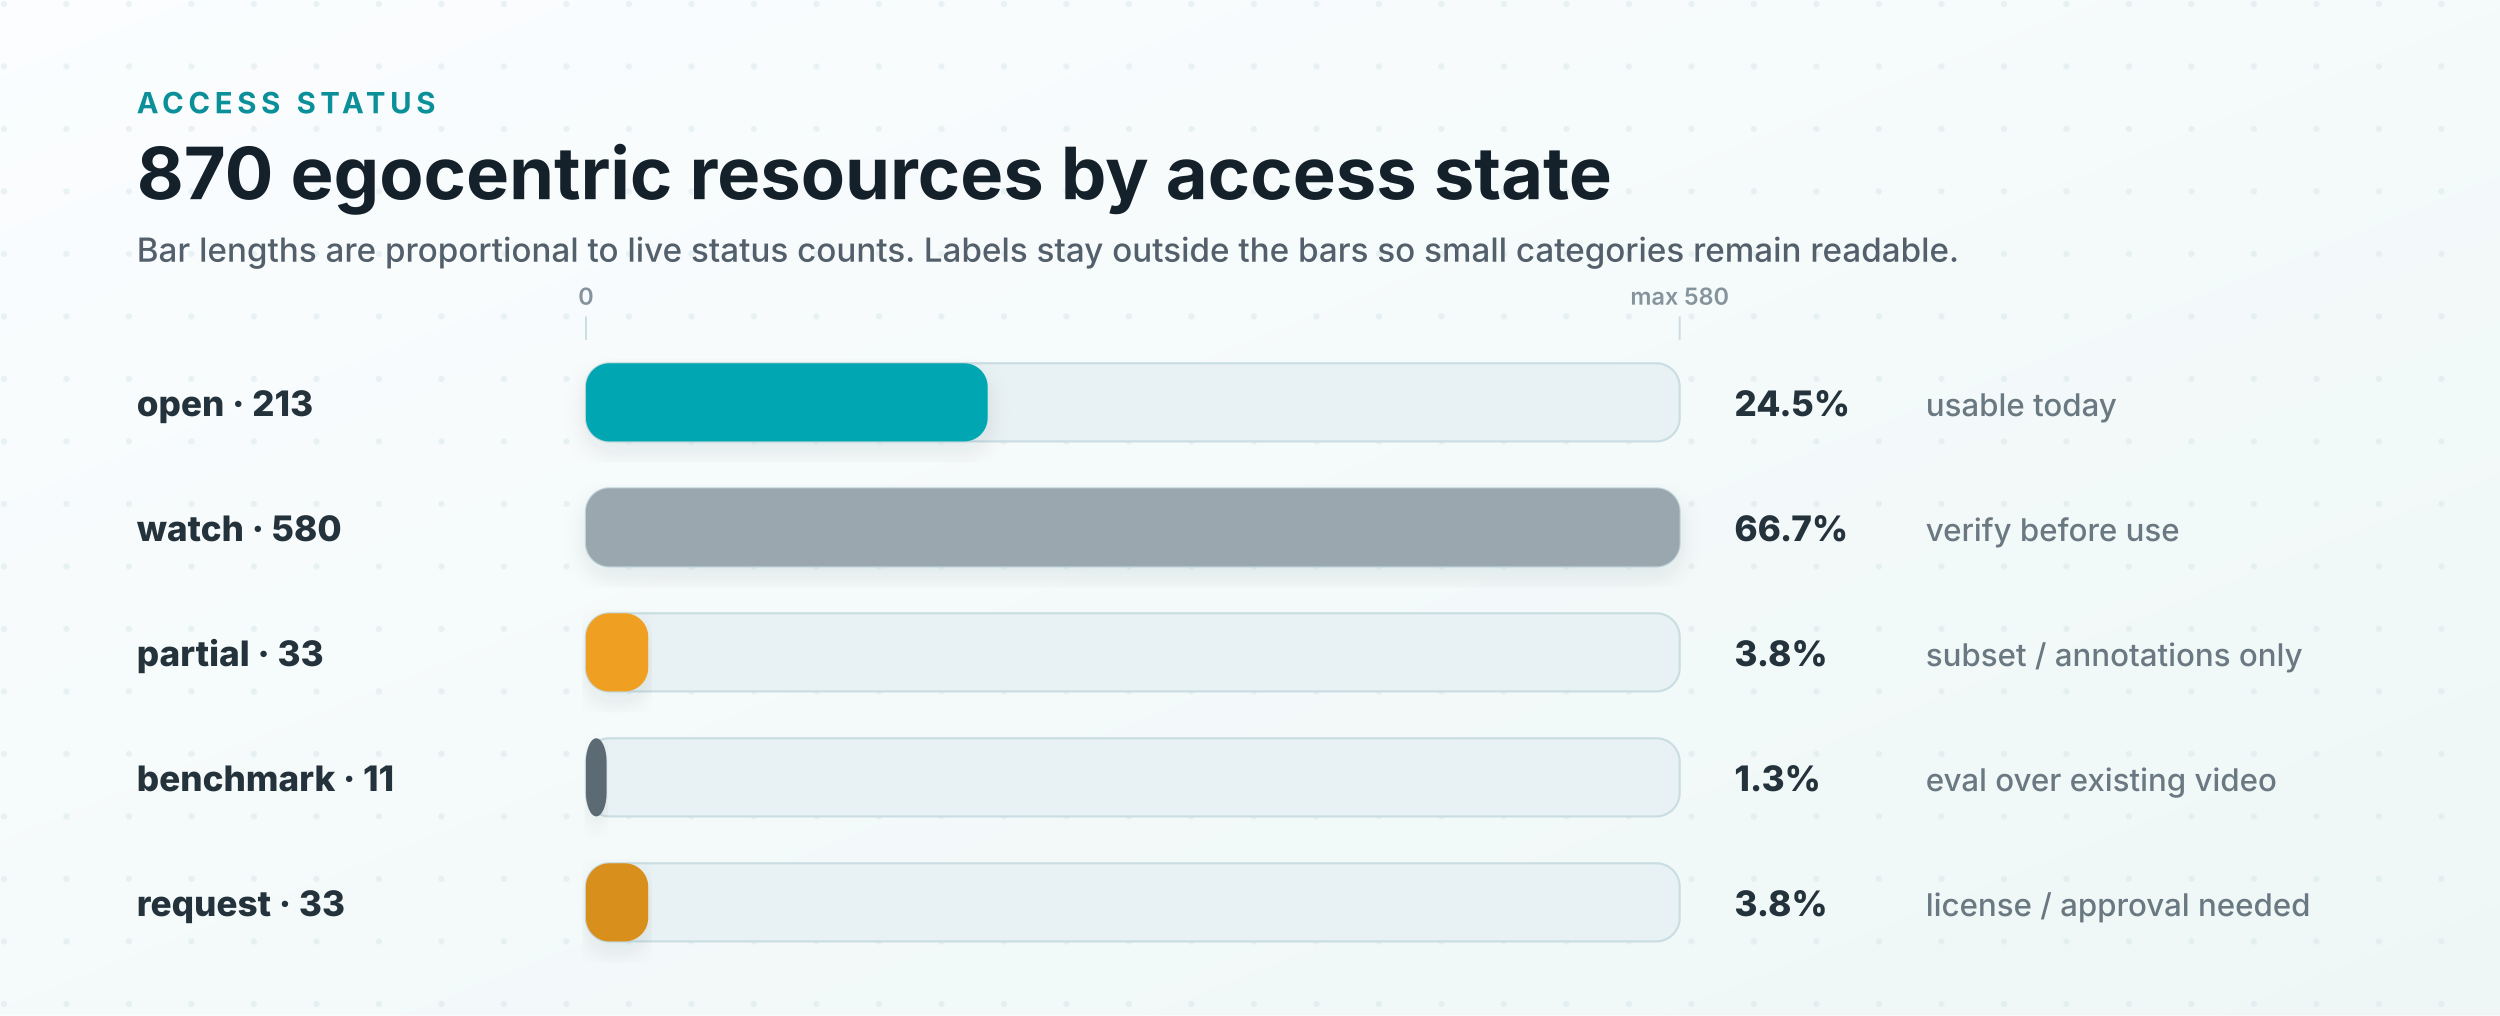
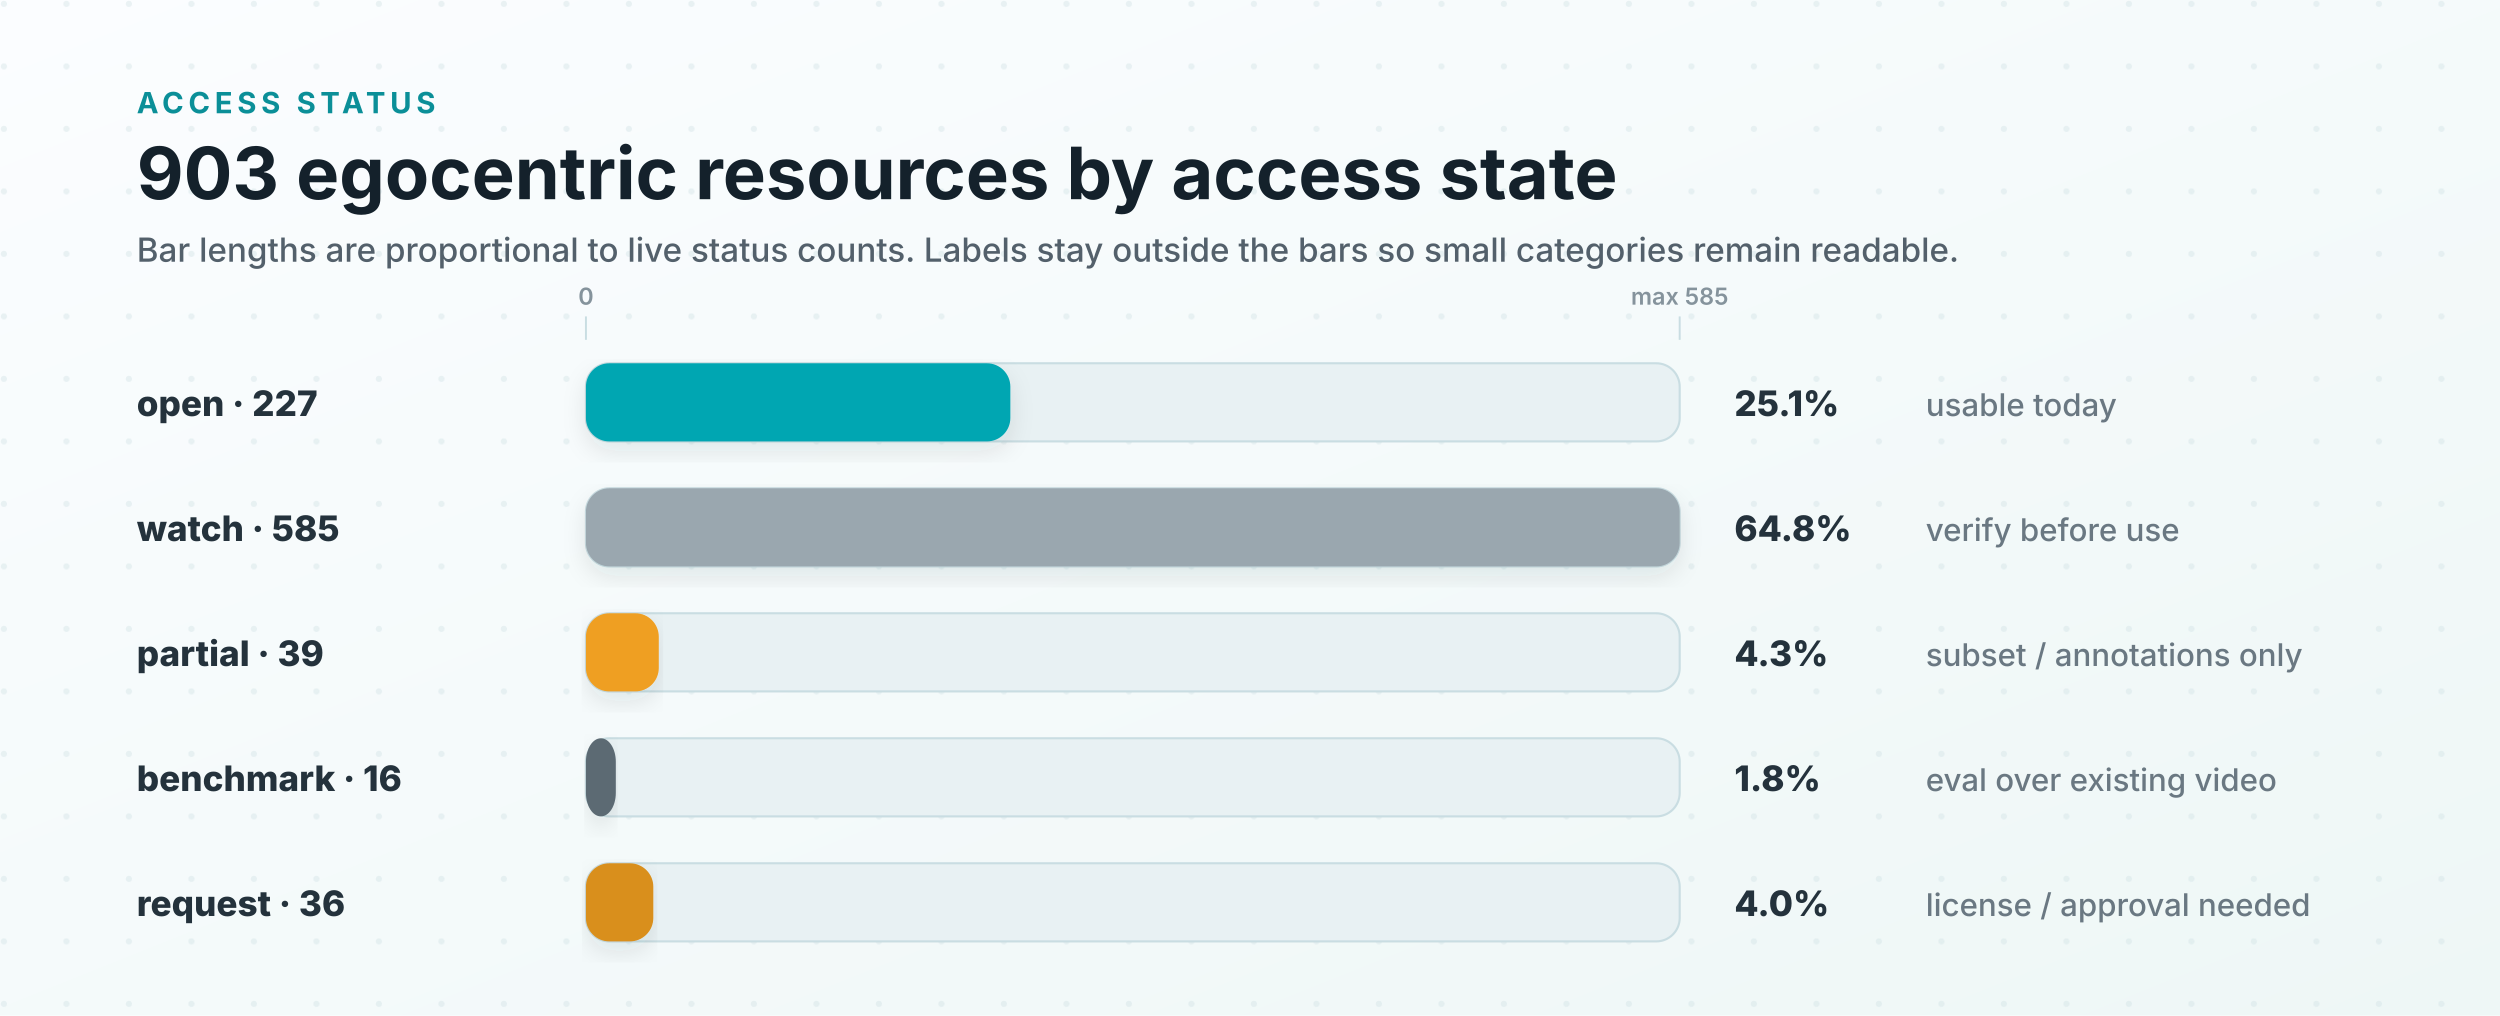
<svg xmlns="http://www.w3.org/2000/svg" viewBox="0 0 1280 520" role="img" aria-labelledby="title desc">
  <defs>
    <linearGradient id="bg" x1="0" x2="1" y1="0" y2="1">
      <stop offset="0" stop-color="#fbfdff" />
      <stop offset="1" stop-color="#eef7f6" />
    </linearGradient>
    <pattern id="dots" width="32" height="32" patternUnits="userSpaceOnUse">
      <circle cx="2" cy="2" r="1.6" fill="#cfe0e4" opacity="0.4" />
    </pattern>
    <filter id="shadow" x="-6%" y="-18%" width="112%" height="145%">
      <feDropShadow dx="0" dy="5" stdDeviation="6" flood-color="#0f2a33" flood-opacity="0.10" />
    </filter>
    <style>
      .ink { fill: #14212b; }
      .kicker { font: 700 15px system-ui, -apple-system, "Segoe UI", sans-serif; fill: #0b8f98; letter-spacing: .16em; }
      .title { font: 700 37px system-ui, -apple-system, "Segoe UI", sans-serif; }
      .subtitle { font: 500 17px system-ui, -apple-system, "Segoe UI", sans-serif; fill: #53606b; }
      .rowlabel { font: 760 18px system-ui, -apple-system, "Segoe UI", sans-serif; fill: #24323c; }
      .value { font: 760 18px system-ui, -apple-system, "Segoe UI", sans-serif; fill: #24323c; }
      .gloss { font: 520 16px system-ui, -apple-system, "Segoe UI", sans-serif; fill: #6a7882; }
      .rail { fill: #e8f1f3; stroke: #c9dde2; stroke-width: 1.1; }
      .fill { filter: url(#shadow); }
      .scale { font: 620 12px system-ui, -apple-system, "Segoe UI", sans-serif; fill: #85939c; }
      .tick { stroke: #c9dde2; stroke-width: 1; }
    </style>
  </defs>
  <rect width="1280" height="520" fill="url(#bg)" />
  <rect width="1280" height="520" fill="url(#dots)" />
  <text class="kicker" x="70" y="58">ACCESS STATUS</text>
-   <text class="title ink" x="70" y="102">870 egocentric resources by access state</text>
+   <text class="title ink" x="70" y="102">903 egocentric resources by access state</text>
  <text class="subtitle" x="70" y="134">Bar lengths are proportional to live status counts. Labels stay outside the bars so small categories remain readable.</text>
  <line class="tick" x1="300" y1="162" x2="300" y2="174" />
  <line class="tick" x1="860.0" y1="162" x2="860.0" y2="174" />
  <text class="scale" x="300" y="156" text-anchor="middle">0</text>
-   <text class="scale" x="860.0" y="156" text-anchor="middle">max 580</text>
+   <text class="scale" x="860.0" y="156" text-anchor="middle">max 585</text>
  <g>
-     <text class="rowlabel" x="70" y="213">open · 213</text>
+     <text class="rowlabel" x="70" y="213">open · 227</text>
    <rect class="rail" x="300" y="186" width="560" height="40" rx="12" />
-     <rect class="fill" x="300" y="186" width="205.7" height="40" rx="12" fill="#00a6b2" />
-     <text class="value" x="888.0" y="213">24.5%</text>
+     <rect class="fill" x="300" y="186" width="217.3" height="40" rx="12" fill="#00a6b2" />
+     <text class="value" x="888.0" y="213">25.1%</text>
    <text class="gloss" x="986.0" y="213">usable today</text>
  </g>
  <g>
-     <text class="rowlabel" x="70" y="277">watch · 580</text>
+     <text class="rowlabel" x="70" y="277">watch · 585</text>
    <rect class="rail" x="300" y="250" width="560" height="40" rx="12" />
    <rect class="fill" x="300" y="250" width="560" height="40" rx="12" fill="#9aa7af" />
-     <text class="value" x="888.0" y="277">66.7%</text>
+     <text class="value" x="888.0" y="277">64.8%</text>
    <text class="gloss" x="986.0" y="277">verify before use</text>
  </g>
  <g>
-     <text class="rowlabel" x="70" y="341">partial · 33</text>
+     <text class="rowlabel" x="70" y="341">partial · 39</text>
    <rect class="rail" x="300" y="314" width="560" height="40" rx="12" />
-     <rect class="fill" x="300" y="314" width="31.9" height="40" rx="12" fill="#ef9f24" />
-     <text class="value" x="888.0" y="341">3.8%</text>
+     <rect class="fill" x="300" y="314" width="37.3" height="40" rx="12" fill="#ef9f24" />
+     <text class="value" x="888.0" y="341">4.3%</text>
    <text class="gloss" x="986.0" y="341">subset / annotations only</text>
  </g>
  <g>
-     <text class="rowlabel" x="70" y="405">benchmark · 11</text>
+     <text class="rowlabel" x="70" y="405">benchmark · 16</text>
    <rect class="rail" x="300" y="378" width="560" height="40" rx="12" />
-     <rect class="fill" x="300" y="378" width="10.6" height="40" rx="12" fill="#5b6b73" />
-     <text class="value" x="888.0" y="405">1.3%</text>
+     <rect class="fill" x="300" y="378" width="15.3" height="40" rx="12" fill="#5b6b73" />
+     <text class="value" x="888.0" y="405">1.8%</text>
    <text class="gloss" x="986.0" y="405">eval over existing video</text>
  </g>
  <g>
-     <text class="rowlabel" x="70" y="469">request · 33</text>
+     <text class="rowlabel" x="70" y="469">request · 36</text>
    <rect class="rail" x="300" y="442" width="560" height="40" rx="12" />
-     <rect class="fill" x="300" y="442" width="31.9" height="40" rx="12" fill="#d98f1f" />
-     <text class="value" x="888.0" y="469">3.8%</text>
+     <rect class="fill" x="300" y="442" width="34.5" height="40" rx="12" fill="#d98f1f" />
+     <text class="value" x="888.0" y="469">4.0%</text>
    <text class="gloss" x="986.0" y="469">license / approval needed</text>
  </g>
</svg>
